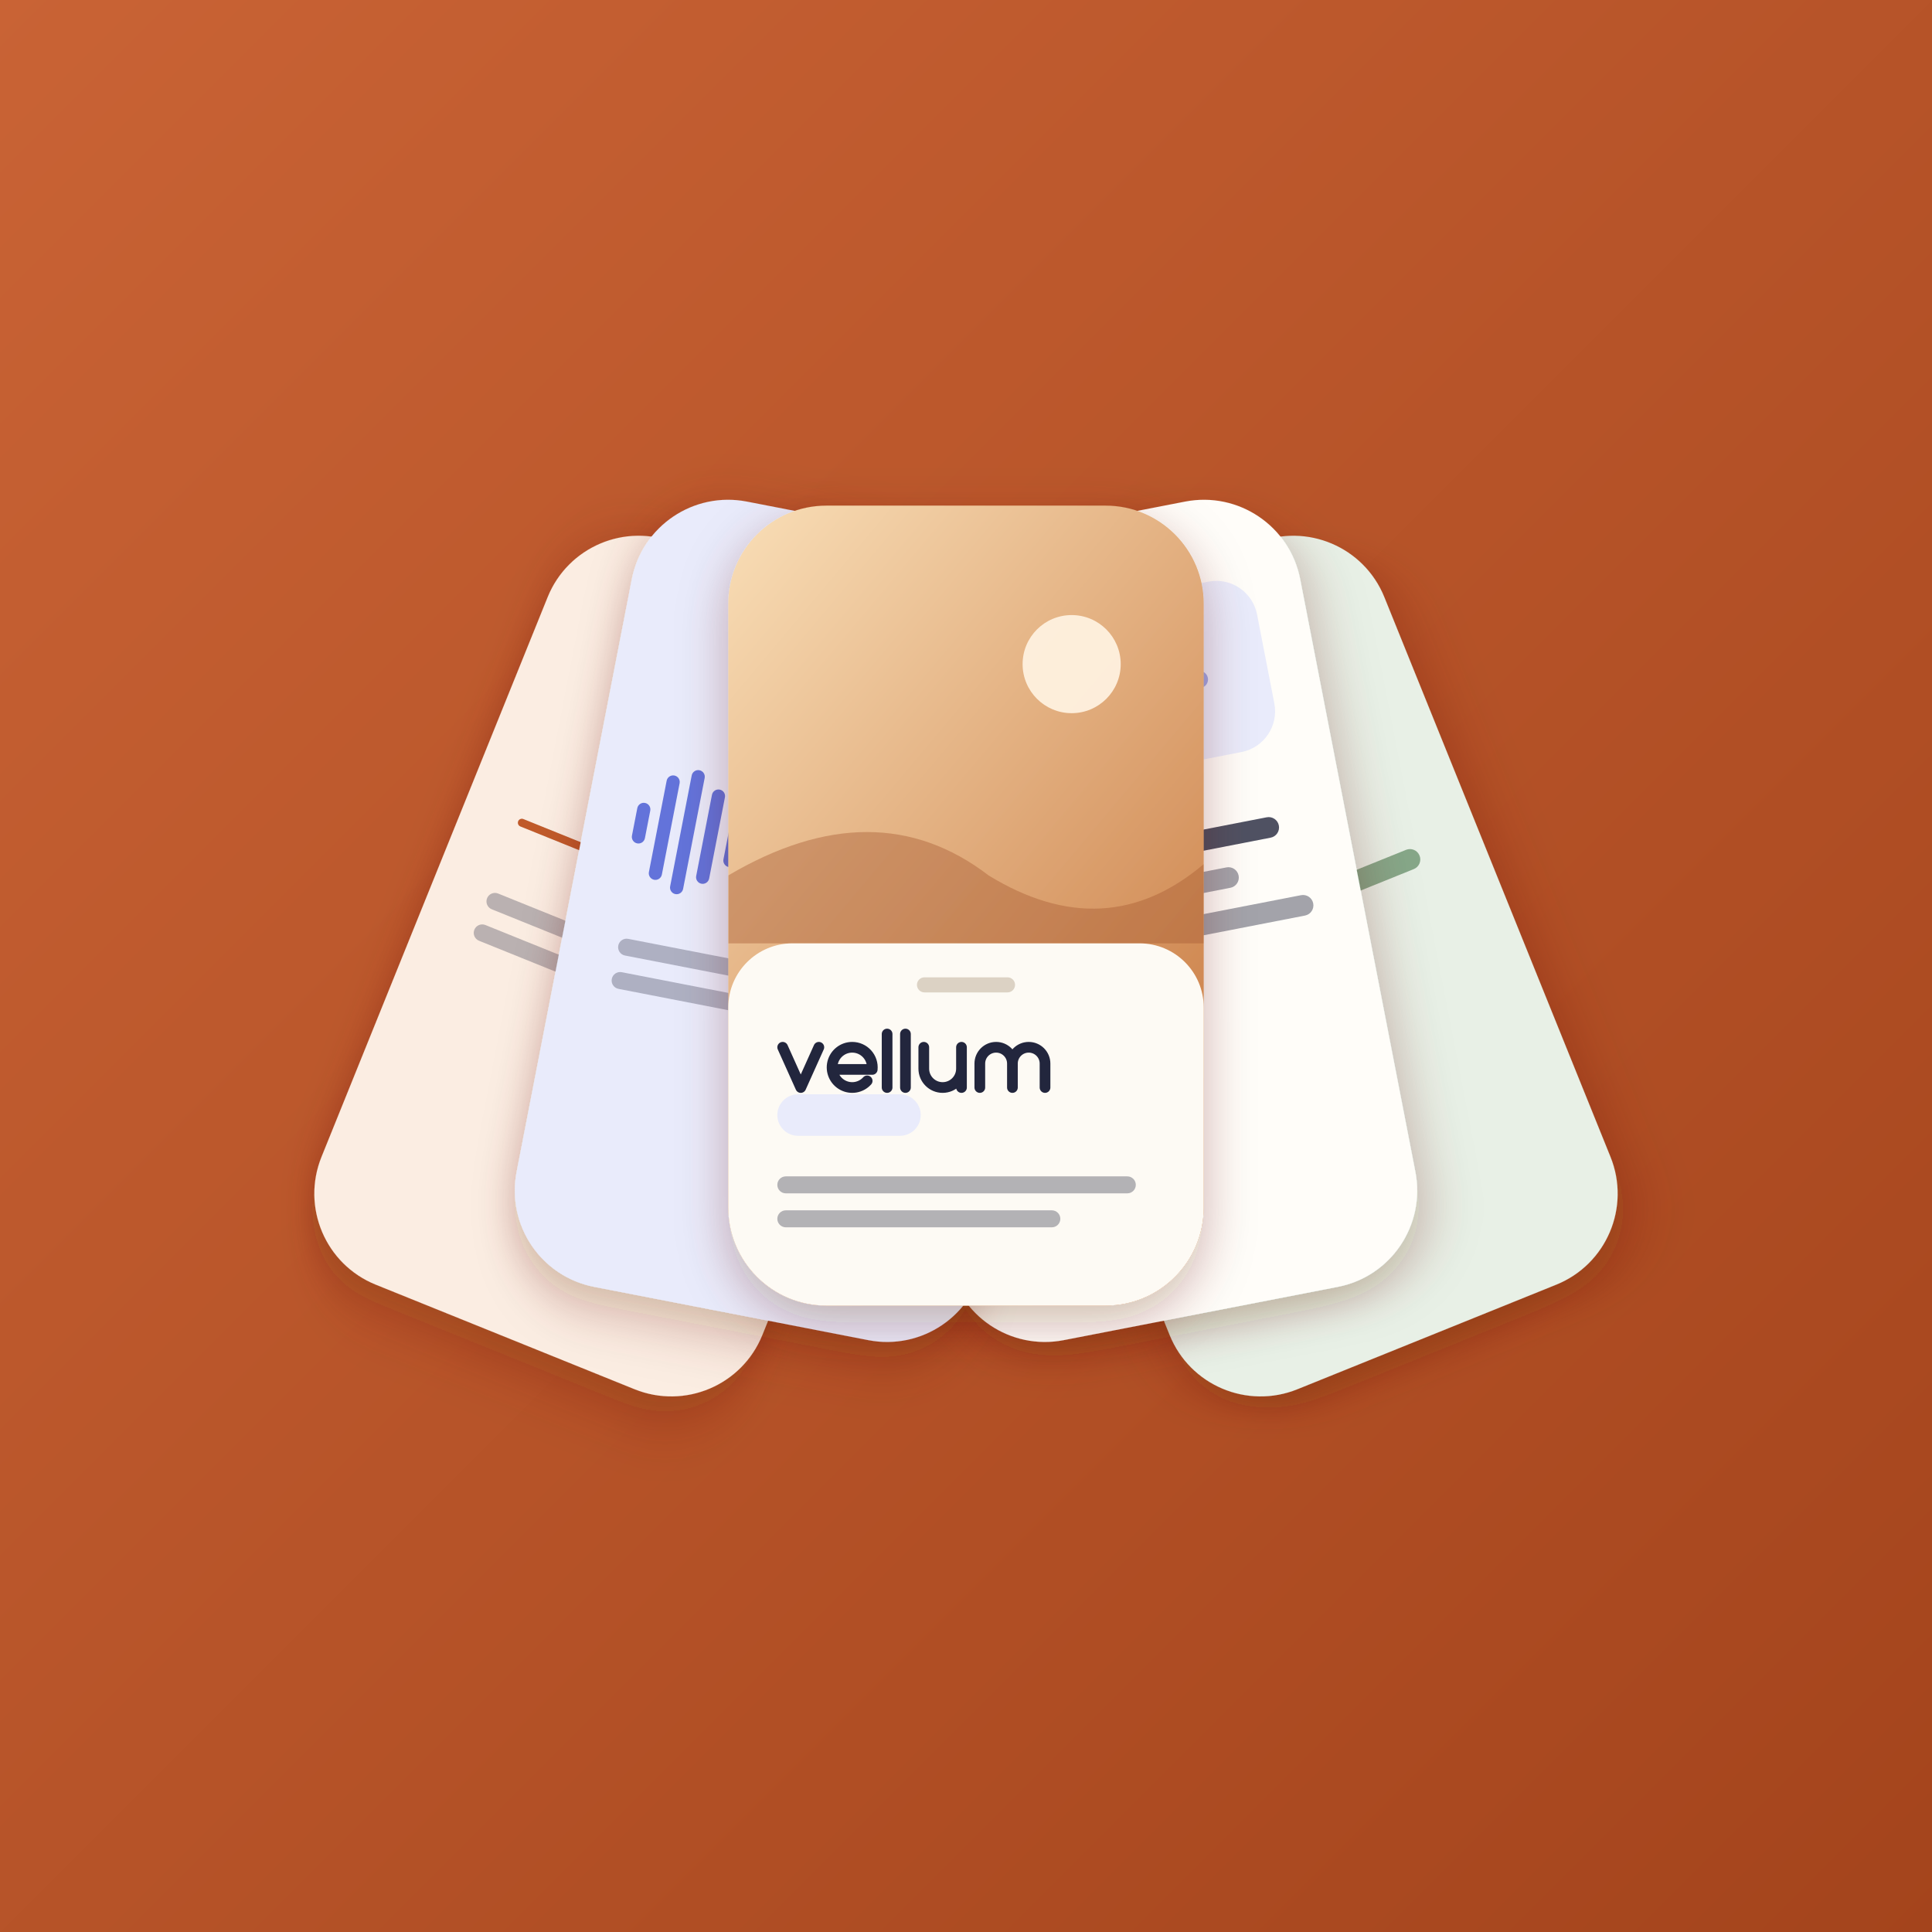
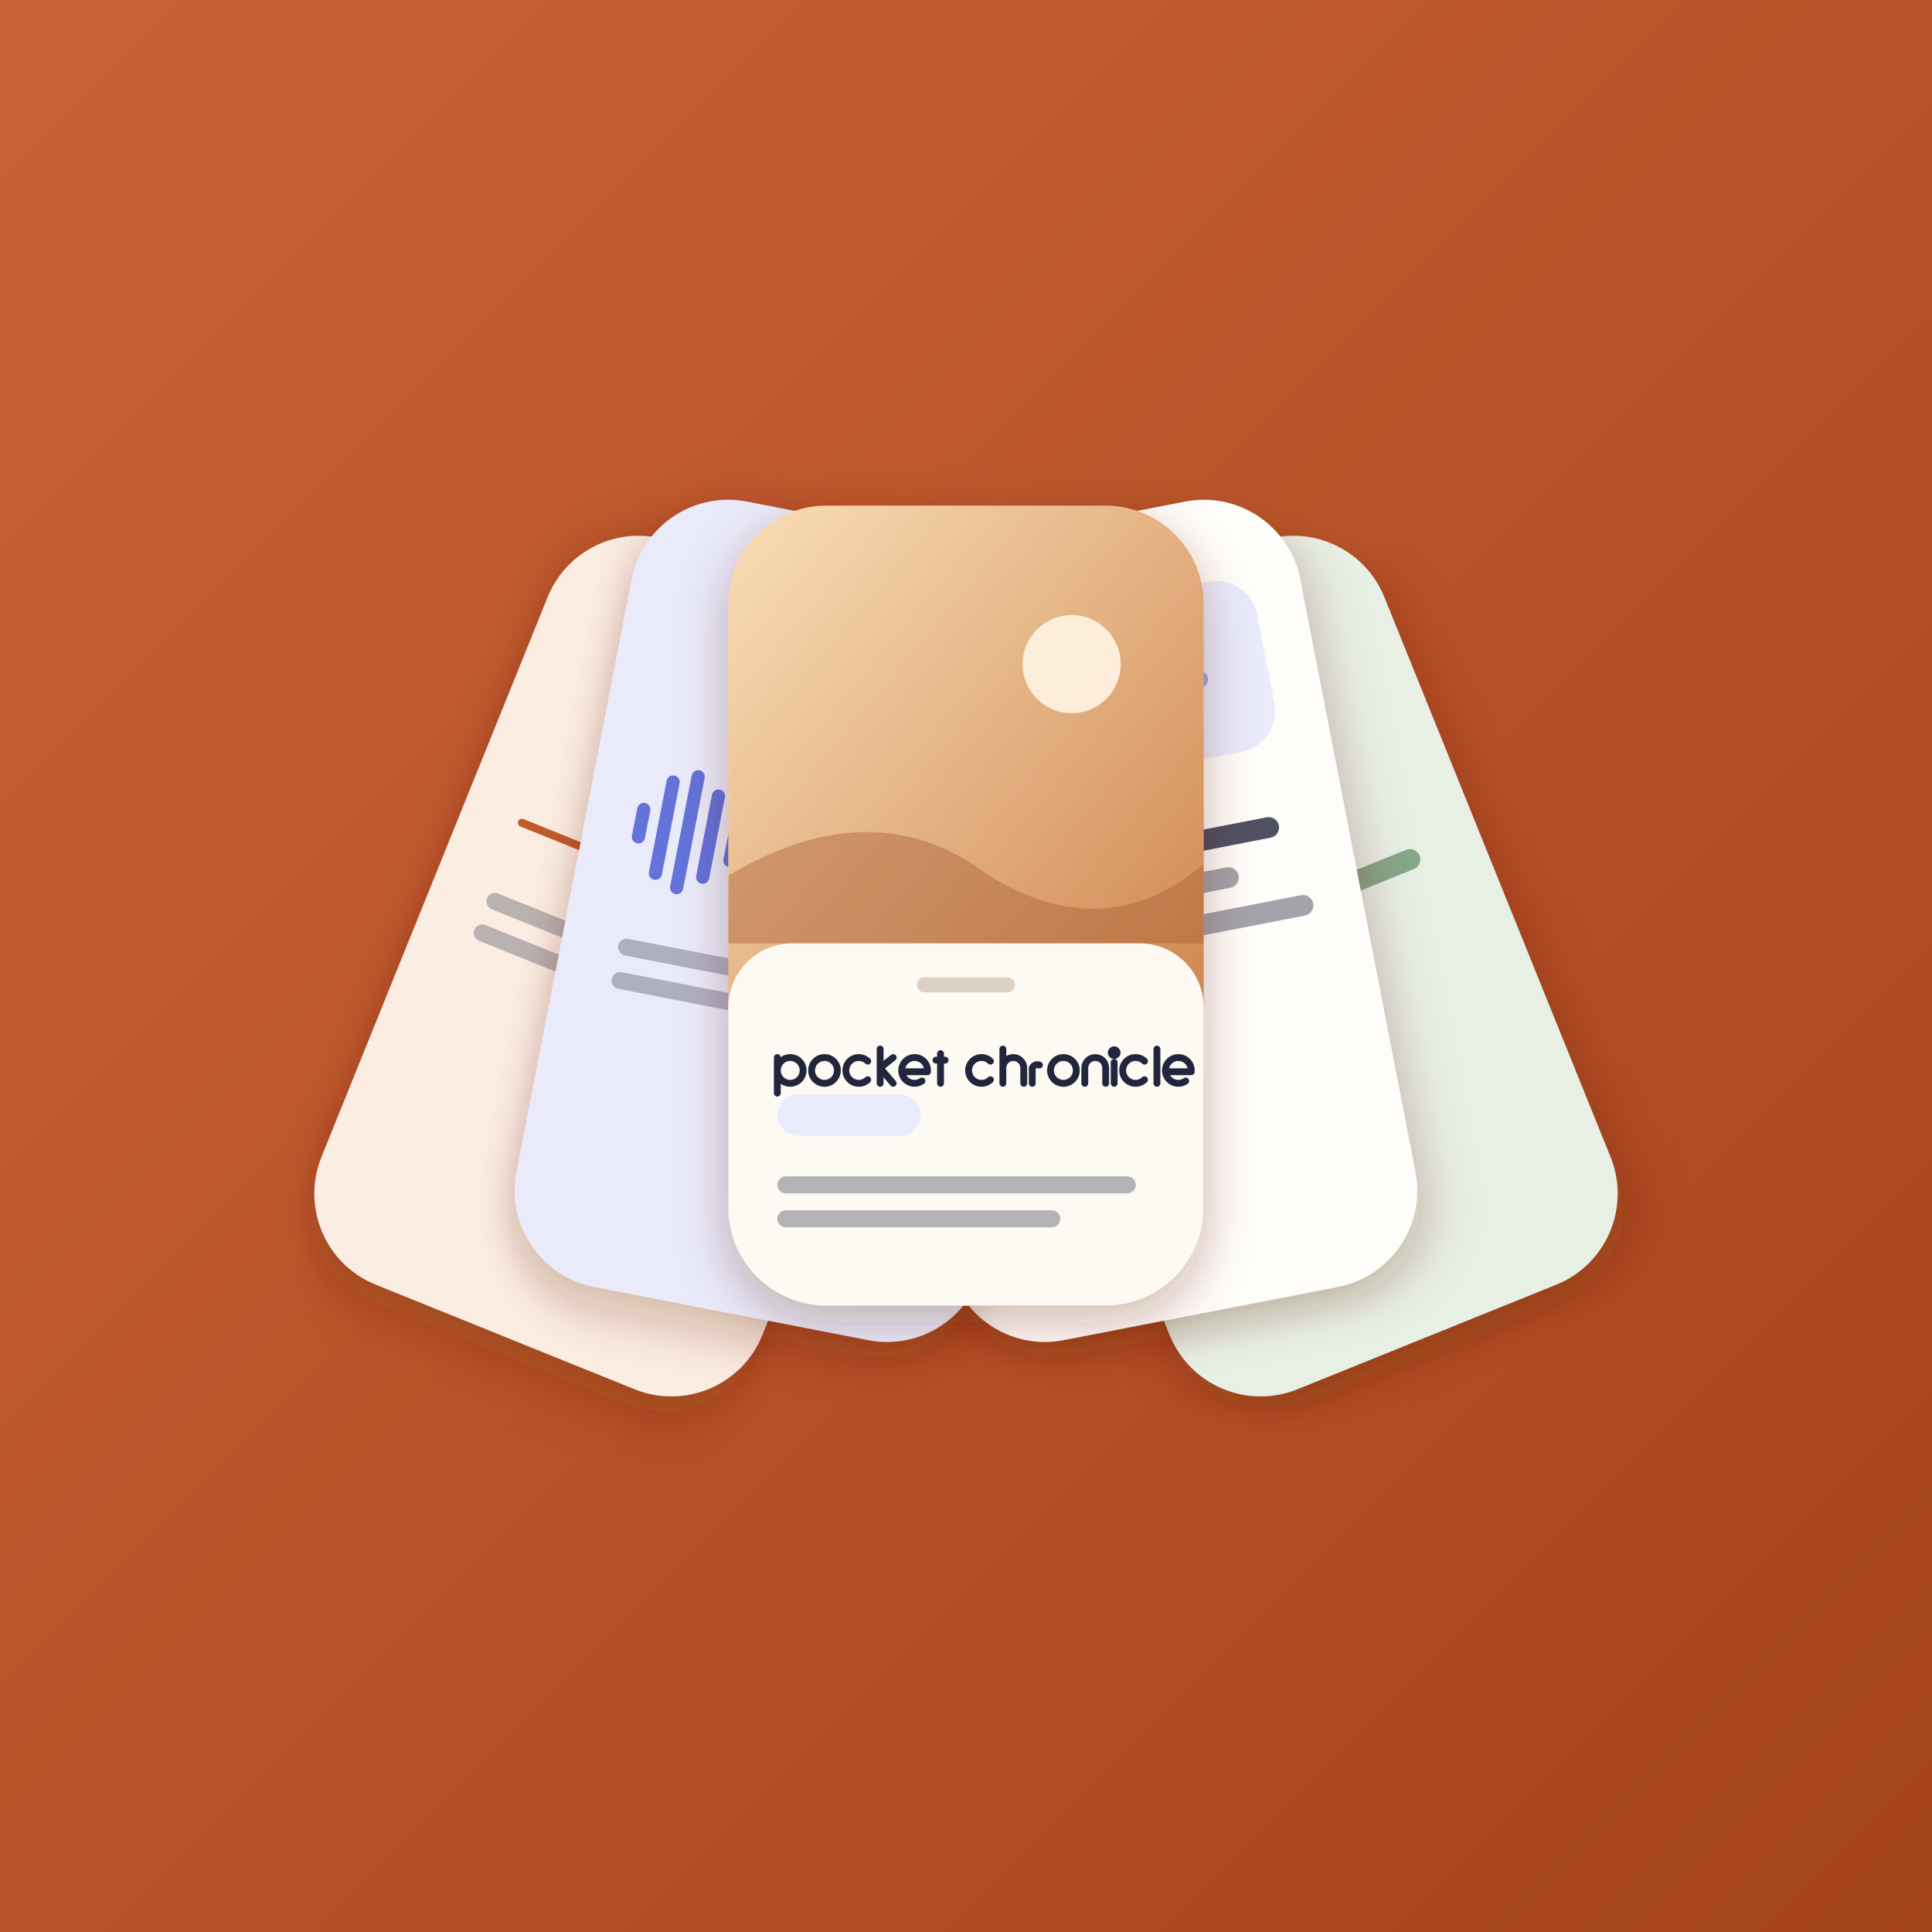
- <svg xmlns="http://www.w3.org/2000/svg" viewBox="0 0 1024 1024" width="1024" height="1024" role="img" aria-label="Vellum app icon">
+ <svg xmlns="http://www.w3.org/2000/svg" viewBox="0 0 1024 1024" width="1024" height="1024" role="img" aria-label="Pocket Chronicle app icon — lockup">
  <defs>
    <linearGradient id="ground" x1="0" y1="0" x2="1" y2="1">
      <stop offset="0" stop-color="#C96335" />
      <stop offset="1" stop-color="#A4441C" />
    </linearGradient>
    <filter id="lift" x="-30%" y="-30%" width="160%" height="160%">
      <feDropShadow dx="0" dy="9" stdDeviation="13" flood-color="#5E2107" flood-opacity="0.30" />
    </filter>
    <linearGradient id="shotF" x1="0.1" y1="0" x2="0.8" y2="1">
      <stop offset="0" stop-color="#F7DAB2" />
      <stop offset="1" stop-color="#C8783F" />
    </linearGradient>
    <clipPath id="clipCard">
      <rect x="-126" y="-212" width="252" height="424" rx="52" fill="#000" />
    </clipPath>
  </defs>
  <rect width="1024" height="1024" fill="url(#ground)" />
  <g transform="translate(676.83 512.04) rotate(-22)" filter="url(#lift)">
    <rect x="-126" y="-212" width="252" height="424" rx="52" fill="#E8F0E6" />
    <g clip-path="url(#clipCard)">
      <circle cx="0" cy="-108" r="38" fill="#FFFDF9" />
      <path d="M -15.58 -107.62 L -3.42 -95.46 L 16.34 -119.78" fill="none" stroke="#4B7A4F" stroke-width="9.12" stroke-linecap="round" stroke-linejoin="round" />
      <rect x="-92" y="-31.5" width="184" height="11" rx="5.5" fill="#4B7A4F" opacity="0.62" />
      <rect x="-92" y="-9.5" width="128" height="11" rx="5.5" fill="#4B7A4F" opacity="0.34" />
    </g>
  </g>
  <g transform="translate(347.17 512.04) rotate(22)" filter="url(#lift)">
    <rect x="-126" y="-212" width="252" height="424" rx="52" fill="#FBEDE2" />
    <g clip-path="url(#clipCard)">
      <circle cx="0" cy="-116" r="34" fill="#FFFDF9" />
      <path d="M -8.96 -131 L 17.14 -116 L -8.96 -101 Z" fill="#C05A2B" stroke="#C05A2B" stroke-width="4.2" stroke-linejoin="round" />
      <rect x="-96" y="-46.11" width="192" height="4.22" rx="2.11" fill="#E6DCCE" />
      <rect x="-96" y="-46.11" width="57.6" height="4.22" rx="2.11" fill="#C05A2B" />
      <circle cx="-38.4" cy="-44" r="8.03" fill="#C05A2B" />
      <rect x="-96" y="-4.5" width="150" height="9" rx="4.5" fill="#23253C" opacity="0.3" />
      <rect x="-96" y="13.5" width="110" height="9" rx="4.5" fill="#23253C" opacity="0.3" />
    </g>
  </g>
  <g transform="translate(595.96 488.08) rotate(-11)" filter="url(#lift)">
    <rect x="-126" y="-212" width="252" height="424" rx="52" fill="#FFFDF9" />
    <g clip-path="url(#clipCard)">
      <rect x="-100" y="-168" width="200" height="92" rx="22" fill="#E9EBFB" />
      <rect x="-80" y="-142.5" width="110" height="9" rx="4.5" fill="#5566D6" opacity="0.9" />
      <rect x="-80" y="-122.5" width="148" height="9" rx="4.5" fill="#5566D6" opacity="0.5" />
      <rect x="-80" y="-102.5" width="92" height="9" rx="4.5" fill="#5566D6" opacity="0.5" />
      <rect x="-96" y="-39.5" width="186" height="11" rx="5.5" fill="#23253C" opacity="0.8" />
      <rect x="-96" y="-17.5" width="160" height="11" rx="5.5" fill="#23253C" opacity="0.42" />
      <rect x="-96" y="4.5" width="196" height="11" rx="5.5" fill="#23253C" opacity="0.42" />
      <rect x="-96" y="26.5" width="122" height="11" rx="5.5" fill="#23253C" opacity="0.42" />
    </g>
  </g>
  <g transform="translate(428.04 488.08) rotate(11)" filter="url(#lift)">
    <rect x="-126" y="-212" width="252" height="424" rx="52" fill="#E9EBFB" />
    <g clip-path="url(#clipCard)">
      <circle cx="0" cy="-120" r="33" fill="#5566D6" />
      <path d="M -8.6 -134.5 L 16.63 -120 L -8.6 -105.5 Z" fill="#FFFDF9" stroke="#FFFDF9" stroke-width="4.06" stroke-linejoin="round" />
      <rect x="-100" y="-44.92" width="7" height="21.84" rx="3.5" fill="#5566D6" opacity="0.9" />
      <rect x="-87.5" y="-62.15" width="7" height="56.29" rx="3.5" fill="#5566D6" opacity="0.9" />
      <rect x="-75" y="-67.44" width="7" height="66.88" rx="3.5" fill="#5566D6" opacity="0.9" />
      <rect x="-62.5" y="-59.41" width="7" height="50.82" rx="3.5" fill="#5566D6" opacity="0.9" />
      <rect x="-50" y="-47.98" width="7" height="27.95" rx="3.5" fill="#5566D6" opacity="0.9" />
      <rect x="-37.5" y="-45.12" width="7" height="22.25" rx="3.5" fill="#5566D6" opacity="0.34" />
      <rect x="-25" y="-51.9" width="7" height="35.8" rx="3.5" fill="#5566D6" opacity="0.34" />
      <rect x="-12.5" y="-60.48" width="7" height="52.96" rx="3.5" fill="#5566D6" opacity="0.34" />
      <rect x="0" y="-58.91" width="7" height="49.81" rx="3.5" fill="#5566D6" opacity="0.34" />
      <rect x="12.5" y="-45.36" width="7" height="22.73" rx="3.5" fill="#5566D6" opacity="0.34" />
      <rect x="25" y="-63.35" width="7" height="58.7" rx="3.5" fill="#5566D6" opacity="0.34" />
      <rect x="37.5" y="-71.67" width="7" height="75.35" rx="3.5" fill="#5566D6" opacity="0.34" />
      <rect x="50" y="-65.01" width="7" height="62.03" rx="3.5" fill="#5566D6" opacity="0.34" />
      <rect x="62.5" y="-50.57" width="7" height="33.14" rx="3.5" fill="#5566D6" opacity="0.34" />
      <rect x="75" y="-48.66" width="7" height="29.33" rx="3.5" fill="#5566D6" opacity="0.34" />
      <rect x="87.5" y="-46.46" width="7" height="24.92" rx="3.5" fill="#5566D6" opacity="0.34" />
      <rect x="-96" y="27.5" width="148" height="9" rx="4.5" fill="#23253C" opacity="0.3" />
      <rect x="-96" y="45.5" width="108" height="9" rx="4.5" fill="#23253C" opacity="0.3" />
    </g>
  </g>
  <g transform="translate(512 480) rotate(0)" filter="url(#lift)">
    <rect x="-126" y="-212" width="252" height="424" rx="52" fill="none" />
    <g clip-path="url(#clipCard)">
      <rect x="-126" y="-212" width="252" height="424" rx="52" fill="url(#shotF)" />
      <path d="M -126 20 L -126 -16 Q -48 -62 12 -16 Q 74 22 126 -22 L 126 20 Z" fill="#A85B31" opacity="0.42" />
      <circle cx="56" cy="-128" r="26" fill="#FFF3E2" opacity="0.92" />
      <rect x="-126" y="20" width="252" height="192" rx="34" fill="#FDFAF4" />
      <rect x="-26" y="38" width="52" height="8" rx="4" fill="#DCD2C4" />
-       <g transform="translate(-100 99.24) scale(0.27)">
-         <path d="M 10.5 -89.5 L 46 -10.5 L 81.5 -89.5 M 107.703 -46 L 186.297 -46 A 39.5 39.5 0 0 0 147 -89.5A 39.5 39.5 0 1 0 176.354 -23.569 M 215.5 -115.5 L 215.5 -10.5 M 251.5 -115.5 L 251.5 -10.5 M 287.5 -89.5 L 287.5 -47.5 A 37 37 0 0 0 361.5 -47.5 M 361.5 -89.5 L 361.5 -10.5 M 397.5 -10.5 L 397.5 -57.5 A 32 32 0 0 1 461.5 -57.5 M 461.5 -57.5 L 461.5 -10.5 M 461.5 -57.5 A 32 32 0 0 1 525.5 -57.5 M 525.5 -57.5 L 525.5 -10.5" fill="none" stroke="#23253C" stroke-width="21" stroke-linecap="round" stroke-linejoin="round" />
+       <g transform="translate(-100 96) scale(0.173)" fill="none" stroke="#23253C" stroke-width="21" stroke-linecap="round" stroke-linejoin="round">
+         <path d="M 0 -89.5 L 0 19.5 M 0 -50 A 39.5 39.5 0 1 0 79 -50 A 39.5 39.5 0 1 0 0 -50 M 105 -50 A 39.5 39.5 0 1 0 184 -50 A 39.5 39.5 0 1 0 105 -50 M 276.939 -21.586 A 39.5 39.5 0 1 1 276.939 -78.414 M 315 -115.5 L 315 -10.5 M 315 -57.5 L 355 -89.5 M 315 -57.5 L 355 -10.5 M 381 -46 L 460 -46 A 39.5 39.5 0 0 0 420.5 -89.5 A 39.5 39.5 0 1 0 443.156 -17.643 M 500 -101.5 L 500 -10.5 M 486 -81.5 L 514 -81.5 M 652.939 -21.586 A 39.5 39.5 0 1 1 652.939 -78.414 M 691 -115.5 L 691 -10.5 M 691 -57.5 A 32 32 0 0 1 755 -57.5 M 755 -57.5 L 755 -10.5 M 781 -10.5 L 781 -57.5 M 781 -57.5 A 17 17 0 0 1 803 -66.5 M 837 -50 A 39.5 39.5 0 1 0 916 -50 A 39.5 39.5 0 1 0 837 -50 M 942 -10.5 L 942 -57.5 M 942 -57.5 A 32 32 0 0 1 1006 -57.5 M 1006 -57.5 L 1006 -10.5 M 1032 -74.5 L 1032 -10.5 M 1023 -104.5 A 9 9 0 1 0 1041 -104.5 A 9 9 0 1 0 1023 -104.5 M 1124.939 -21.586 A 39.5 39.5 0 1 1 1124.939 -78.414 M 1163 -115.5 L 1163 -10.5 M 1189 -46 L 1268 -46 A 39.5 39.5 0 0 0 1228.5 -89.5 A 39.5 39.5 0 1 0 1251.156 -17.643" />
      </g>
      <rect x="-100" y="100" width="76" height="22" rx="11" fill="#E9EBFB" />
      <rect x="-100" y="143.5" width="190" height="9" rx="4.5" fill="#23253C" opacity="0.34" />
      <rect x="-100" y="161.5" width="150" height="9" rx="4.5" fill="#23253C" opacity="0.34" />
    </g>
  </g>
</svg>
